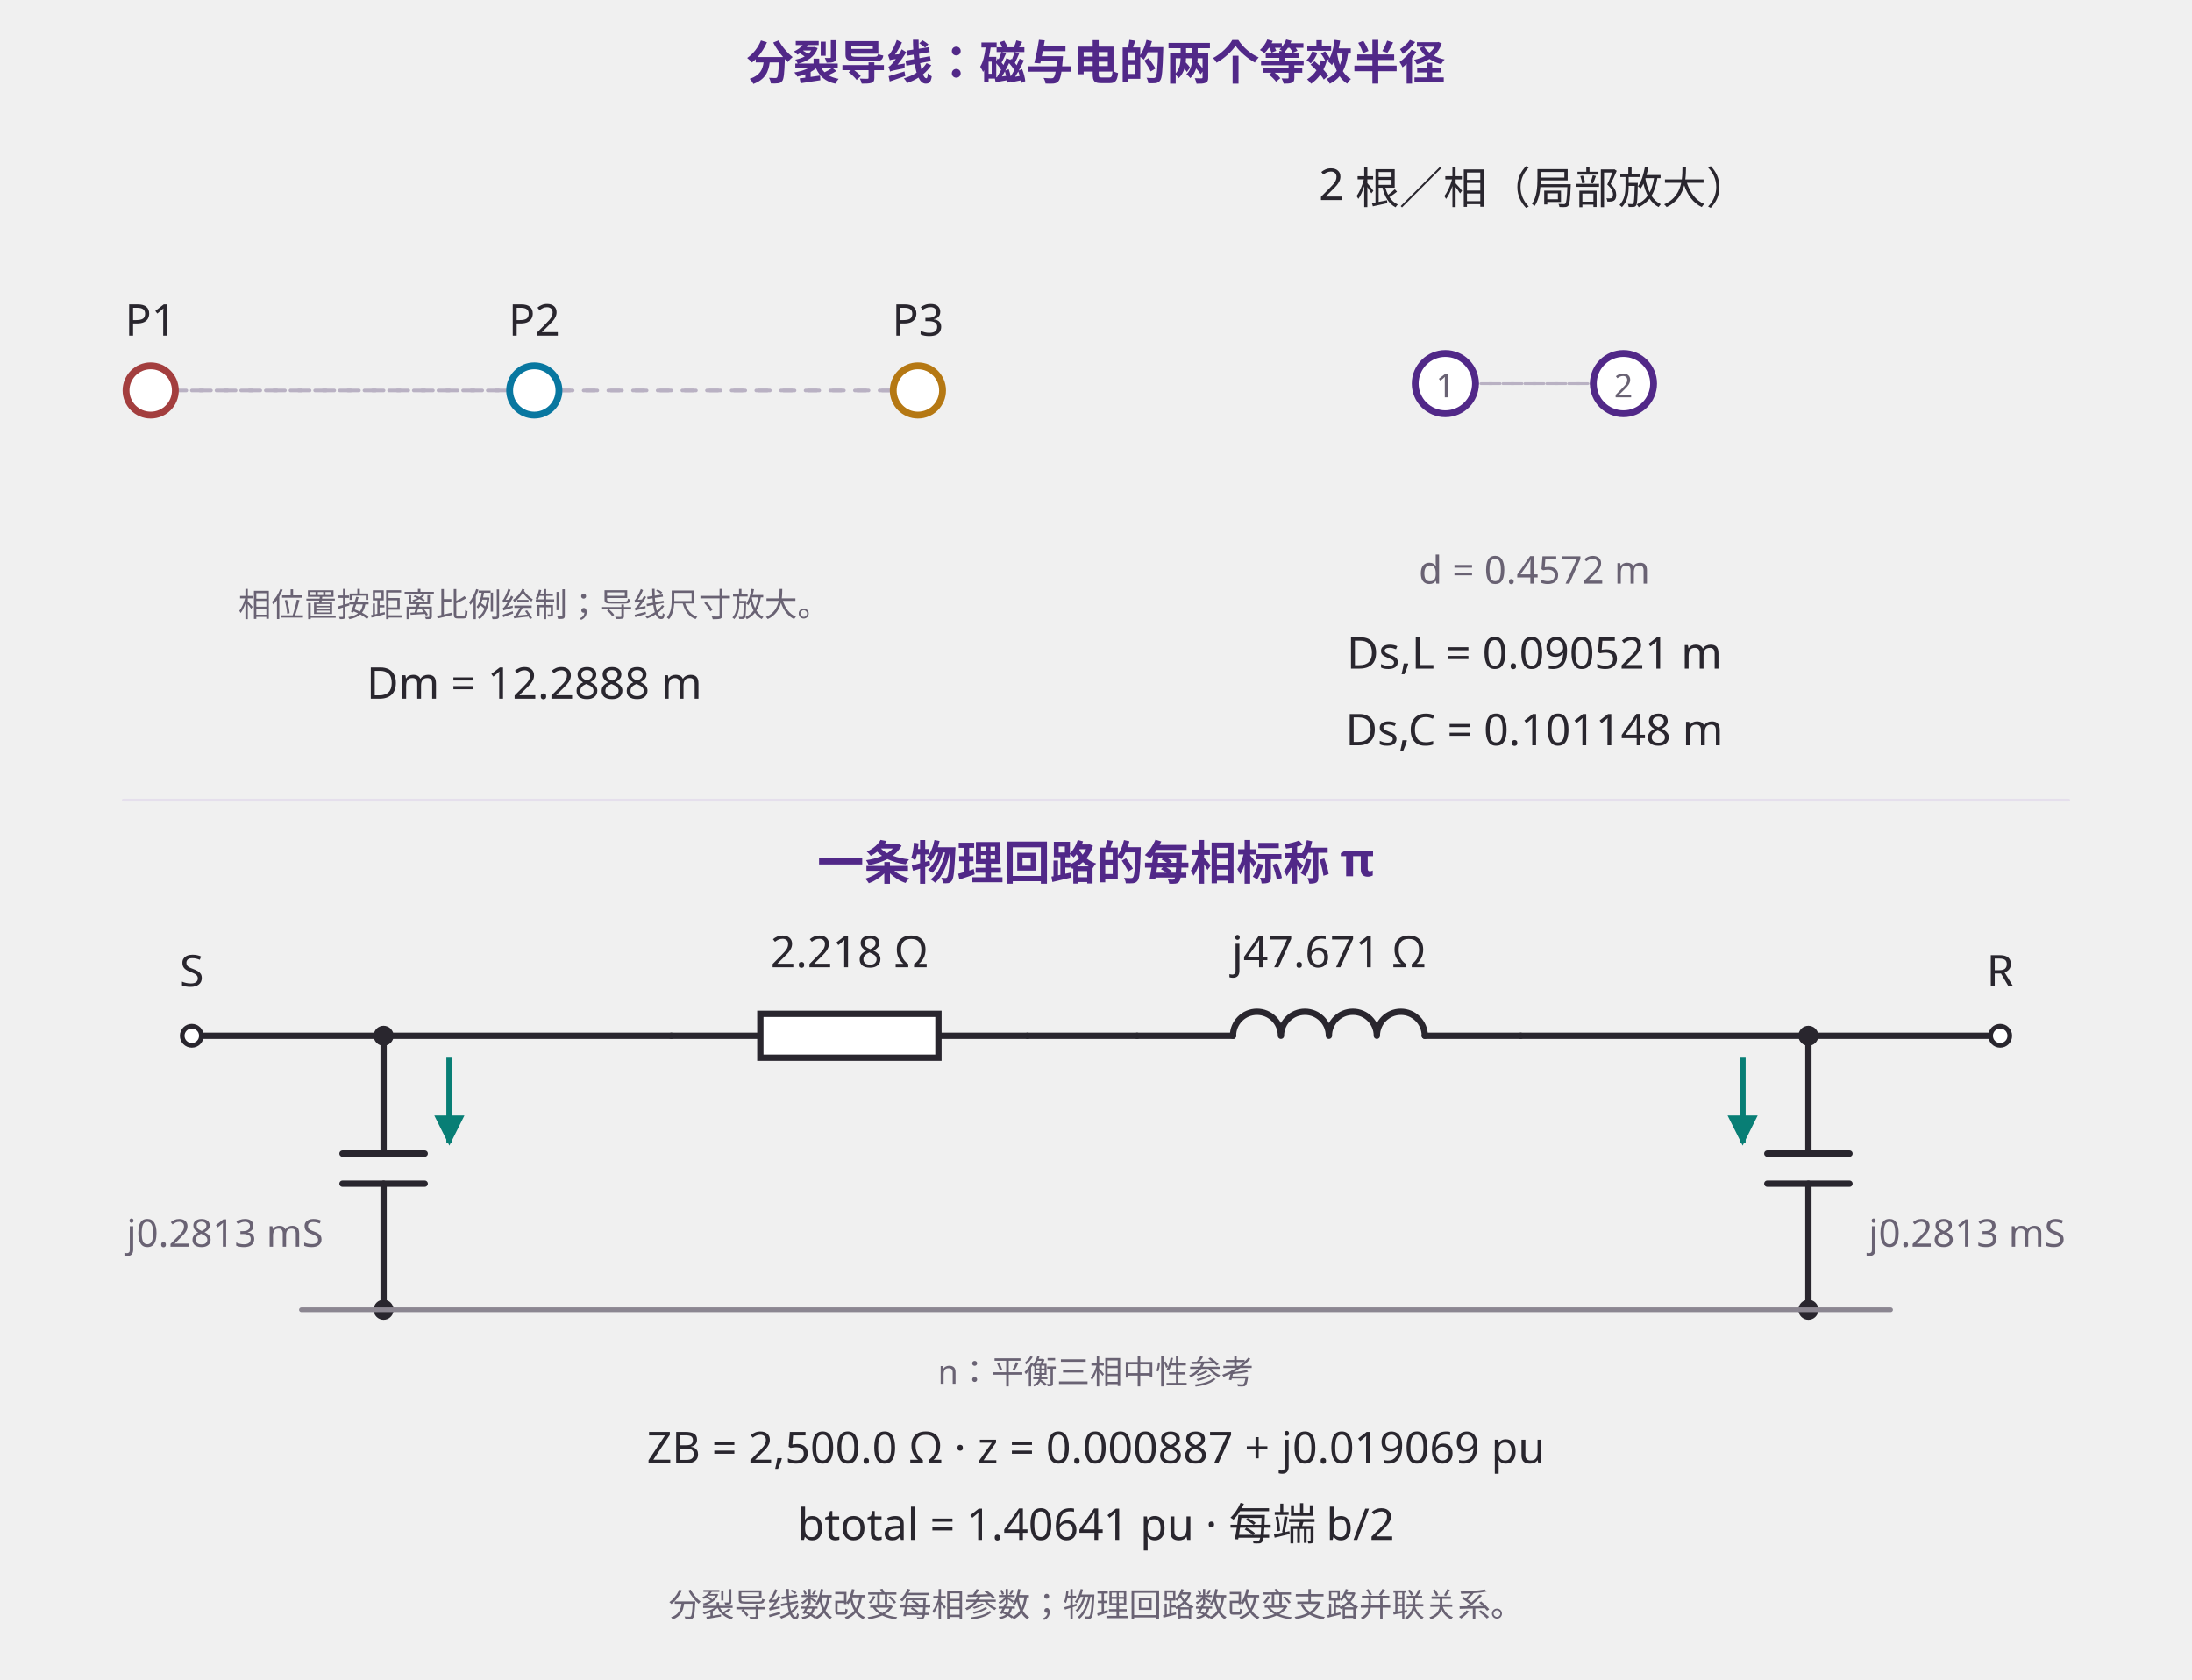
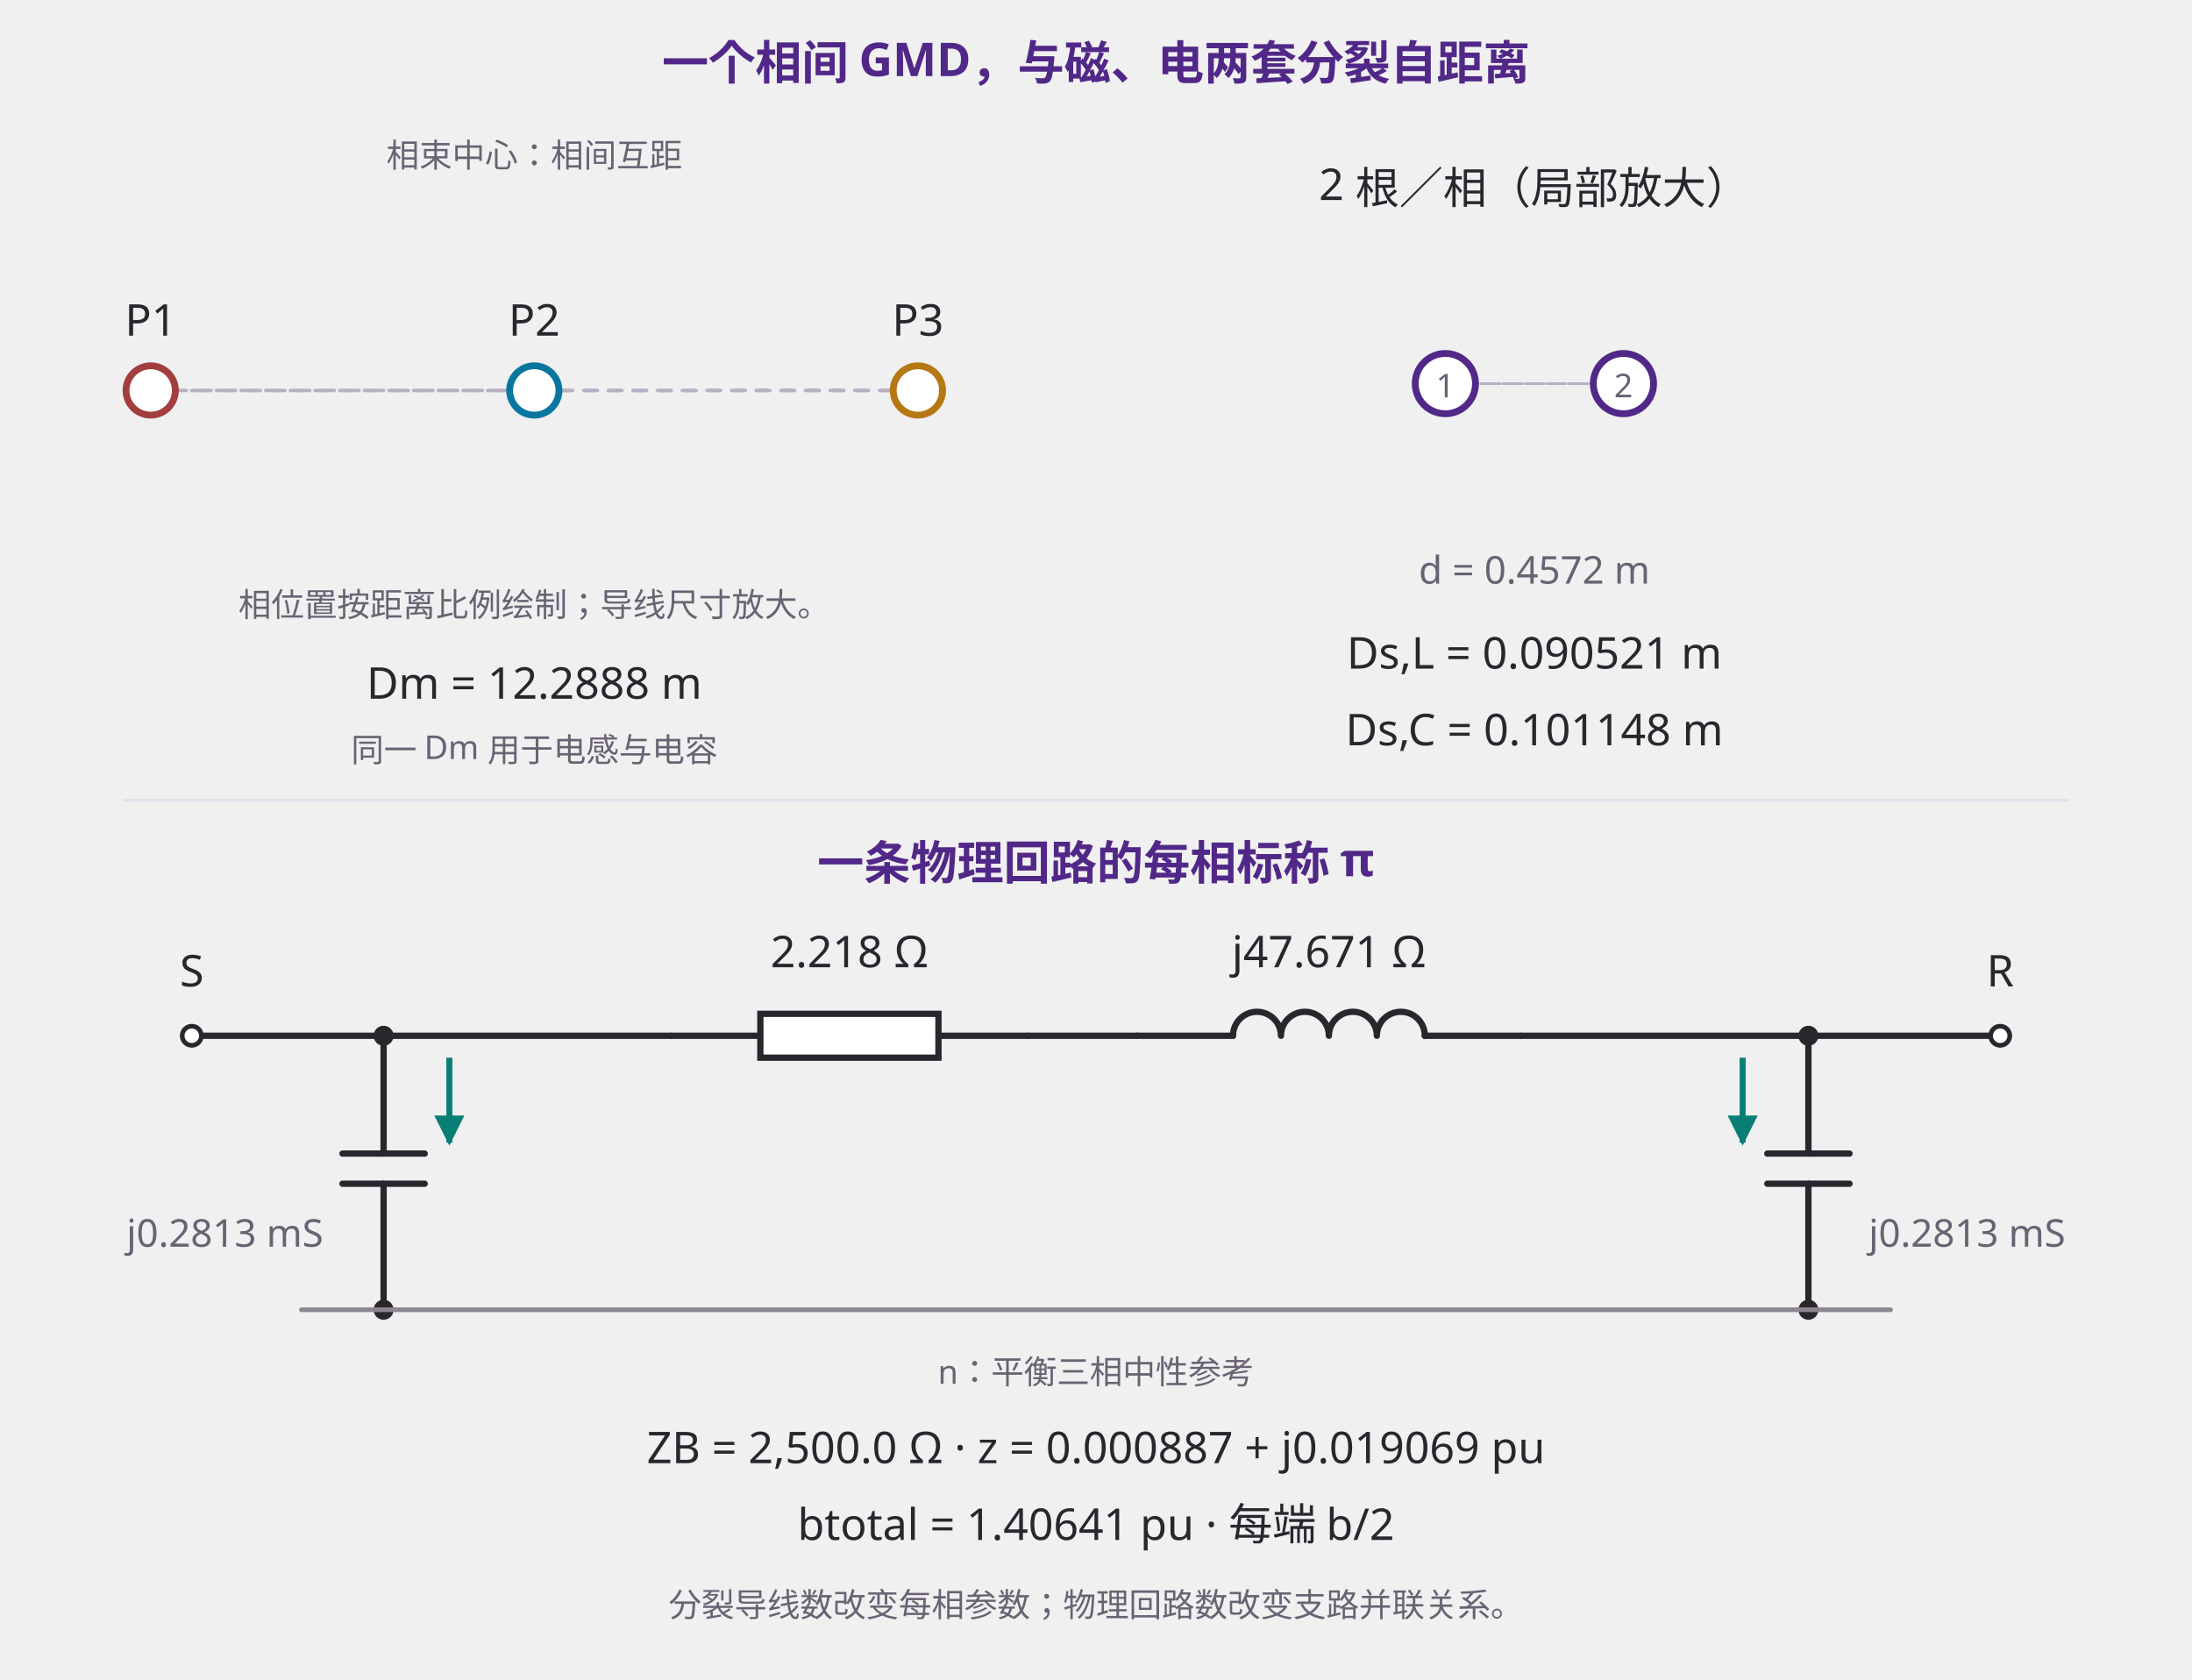
<svg xmlns="http://www.w3.org/2000/svg" viewBox="0 0 800 613" role="img">
  <style>.ed-wire{fill:none;stroke:#29262e;stroke-width:2.3;stroke-linecap:round;stroke-linejoin:round}.ed-axis{fill:none;stroke:#b9b1c3;stroke-width:1}.ed-text{font:14px system-ui,sans-serif;fill:#696273}.ed-label{font:16px system-ui,sans-serif;fill:#29262e}.ed-heading{font:600 17px system-ui,sans-serif;fill:#512888}.ed-math{font:italic 21px Georgia,"Times New Roman",serif;fill:#29262e}.ed-small{font:12px system-ui,sans-serif;fill:#696273}.ed-core{stroke:#8b8691;stroke-width:1.4;fill:none}.stage-circuit-wire{fill:none;stroke:#29262e;stroke-width:2.4;stroke-linecap:round;stroke-linejoin:round}.stage-circuit-core{fill:none;stroke:#8b8691;stroke-width:1.4}.stage-circuit-symbol{font:italic 22px Georgia,"Times New Roman",serif;fill:#29262e}.stage-circuit-value{font:14px system-ui,sans-serif;fill:#5a5363}.stage-circuit-heading{font:600 16px system-ui,sans-serif;fill:#512888}</style>
  <defs>
    <marker id="ed-line-bundles-purple" viewBox="0 0 10 10" refX="9" refY="5" markerWidth="5" markerHeight="5" orient="auto">
      <path d="M0 0L10 5L0 10Z" fill="#512888" />
    </marker>
    <marker id="ed-line-bundles-red" viewBox="0 0 10 10" refX="9" refY="5" markerWidth="5" markerHeight="5" orient="auto">
      <path d="M0 0L10 5L0 10Z" fill="#a33e3e" />
    </marker>
    <marker id="ed-line-bundles-blue" viewBox="0 0 10 10" refX="9" refY="5" markerWidth="5" markerHeight="5" orient="auto">
      <path d="M0 0L10 5L0 10Z" fill="#0877a0" />
    </marker>
    <marker id="ed-line-bundles-gold" viewBox="0 0 10 10" refX="9" refY="5" markerWidth="5" markerHeight="5" orient="auto">
      <path d="M0 0L10 5L0 10Z" fill="#b57813" />
    </marker>
    <marker id="ed-line-bundles-teal" viewBox="0 0 10 10" refX="9" refY="5" markerWidth="5" markerHeight="5" orient="auto">
      <path d="M0 0L10 5L0 10Z" fill="#087e75" />
    </marker>
  </defs>
-   <text x="400" y="29" text-anchor="middle" class="ed-heading">分裂导线：磁与电的两个等效半径</text>
+   <text x="400" y="29" text-anchor="middle" class="ed-heading">一个相间 GMD，与磁、电两套分裂自距离</text>
  <path d="M55 142.5L195 142.5" fill="none" stroke="#b9b1c3" stroke-width="1.3" stroke-dasharray="4 5" stroke-linecap="round" stroke-linejoin="round" />
  <path d="M195 142.5L335 142.5" fill="none" stroke="#b9b1c3" stroke-width="1.3" stroke-dasharray="4 5" stroke-linecap="round" stroke-linejoin="round" />
  <path d="M335 142.5L55 142.5" fill="none" stroke="#b9b1c3" stroke-width="1.3" stroke-dasharray="4 5" stroke-linecap="round" stroke-linejoin="round" />
  <circle cx="55" cy="142.5" r="9" fill="#fff" stroke="#a33e3e" stroke-width="2.5" />
  <text x="55" y="122.5" text-anchor="middle" class="ed-label">P1</text>
  <circle cx="195" cy="142.5" r="9" fill="#fff" stroke="#0877a0" stroke-width="2.5" />
  <text x="195" y="122.5" text-anchor="middle" class="ed-label">P2</text>
  <circle cx="335" cy="142.5" r="9" fill="#fff" stroke="#b57813" stroke-width="2.5" />
  <text x="335" y="122.5" text-anchor="middle" class="ed-label">P3</text>
  <text x="195" y="225" text-anchor="middle" class="ed-small">相位置按距离比例绘制；导线尺寸放大。</text>
+   <text x="195" y="61" text-anchor="middle" class="ed-small">相束中心：相间互距</text>
  <text x="195" y="255" text-anchor="middle" class="ed-label">Dm = 12.2888 m</text>
+   <text x="195" y="278" text-anchor="middle" class="ed-small">同一 Dm 用于电感与电容</text>
  <path d="M527.5 140L592.5 140" fill="none" stroke="#b9b1c3" stroke-width="1" stroke-dasharray="4 4" stroke-linecap="round" stroke-linejoin="round" />
  <path d="M592.5 140L527.5 140" fill="none" stroke="#b9b1c3" stroke-width="1" stroke-dasharray="4 4" stroke-linecap="round" stroke-linejoin="round" />
  <circle cx="527.5" cy="140" r="11" fill="#fff" stroke="#512888" stroke-width="2.5" />
  <text x="527.5" y="145" text-anchor="middle" class="ed-small">1</text>
  <circle cx="592.5" cy="140" r="11" fill="#fff" stroke="#512888" stroke-width="2.5" />
  <text x="592.5" y="145" text-anchor="middle" class="ed-small">2</text>
  <text x="560" y="73" text-anchor="middle" class="ed-label">2 根／相（局部放大）</text>
  <text x="560" y="213" text-anchor="middle" class="ed-text">d = 0.4572 m</text>
  <text x="560" y="244" text-anchor="middle" class="ed-label">Ds,L = 0.090521 m</text>
  <text x="560" y="272" text-anchor="middle" class="ed-label">Ds,C = 0.101148 m</text>
  <path d="M45 292L755 292" fill="none" stroke="#e5dfec" stroke-width="1" stroke-linecap="round" stroke-linejoin="round" />
  <text x="400" y="321" text-anchor="middle" class="ed-heading">一条物理回路的每相标称 π</text>
  <path d="M70 378L245 378" fill="none" stroke="#29262e" stroke-width="2.3" stroke-linecap="round" stroke-linejoin="round" />
  <path d="M555 378L730 378" fill="none" stroke="#29262e" stroke-width="2.3" stroke-linecap="round" stroke-linejoin="round" />
  <circle cx="70" cy="378" r="3.5" fill="#fff" stroke="#29262e" stroke-width="1.7" />
  <circle cx="730" cy="378" r="3.5" fill="#fff" stroke="#29262e" stroke-width="1.7" />
  <circle cx="140" cy="378" r="2.8" fill="#29262e" stroke="#29262e" stroke-width="1.7" />
  <circle cx="660" cy="378" r="2.8" fill="#29262e" stroke="#29262e" stroke-width="1.7" />
  <g transform="translate(245 378) rotate(0)">
    <path d="M0 0L32.5 0" fill="none" stroke="#29262e" stroke-width="2.3" stroke-linecap="round" stroke-linejoin="round" />
    <path d="M97.5 0L130 0" fill="none" stroke="#29262e" stroke-width="2.3" stroke-linecap="round" stroke-linejoin="round" />
    <rect x="32.5" y="-8" width="65" height="16" fill="#fff" stroke="#29262e" stroke-width="2.3" />
  </g>
  <path d="M375 378L415 378" fill="none" stroke="#29262e" stroke-width="2.3" stroke-linecap="round" stroke-linejoin="round" />
  <g transform="translate(415 378) rotate(0)">
    <path d="M0 0L35 0" fill="none" stroke="#29262e" stroke-width="2.3" stroke-linecap="round" stroke-linejoin="round" />
    <path d="M105 0L140 0" fill="none" stroke="#29262e" stroke-width="2.3" stroke-linecap="round" stroke-linejoin="round" />
    <path d="M35 0a8.75 8.75 0 0 1 17.5 0a8.75 8.75 0 0 1 17.5 0a8.75 8.75 0 0 1 17.5 0a8.75 8.75 0 0 1 17.5 0" fill="none" stroke="#29262e" stroke-width="2.3" stroke-linecap="round" stroke-linejoin="round" />
  </g>
  <path d="M140 378L140 421" fill="none" stroke="#29262e" stroke-width="2.3" stroke-linecap="round" stroke-linejoin="round" />
  <path d="M125 421L155 421" fill="none" stroke="#29262e" stroke-width="2.3" stroke-linecap="round" stroke-linejoin="round" />
  <path d="M125 432L155 432" fill="none" stroke="#29262e" stroke-width="2.3" stroke-linecap="round" stroke-linejoin="round" />
  <path d="M140 432L140 478" fill="none" stroke="#29262e" stroke-width="2.3" stroke-linecap="round" stroke-linejoin="round" />
  <circle cx="140" cy="478" r="2.8" fill="#29262e" stroke="#29262e" stroke-width="1.7" />
  <path d="M660 378L660 421" fill="none" stroke="#29262e" stroke-width="2.3" stroke-linecap="round" stroke-linejoin="round" />
  <path d="M645 421L675 421" fill="none" stroke="#29262e" stroke-width="2.3" stroke-linecap="round" stroke-linejoin="round" />
  <path d="M645 432L675 432" fill="none" stroke="#29262e" stroke-width="2.3" stroke-linecap="round" stroke-linejoin="round" />
  <path d="M660 432L660 478" fill="none" stroke="#29262e" stroke-width="2.3" stroke-linecap="round" stroke-linejoin="round" />
  <circle cx="660" cy="478" r="2.8" fill="#29262e" stroke="#29262e" stroke-width="1.7" />
  <path d="M110 478L690 478" fill="none" stroke="#8b8691" stroke-width="1.7" stroke-linecap="round" stroke-linejoin="round" />
  <text x="70" y="360" text-anchor="middle" class="ed-label">S</text>
  <text x="730" y="360" text-anchor="middle" class="ed-label">R</text>
  <text x="310" y="353" text-anchor="middle" class="ed-label">2.218 Ω</text>
  <text x="485" y="353" text-anchor="middle" class="ed-label">j47.671 Ω</text>
  <text x="118" y="455" text-anchor="end" class="ed-text">j0.2813 mS</text>
  <text x="682" y="455" text-anchor="start" class="ed-text">j0.2813 mS</text>
  <path d="M164 386L164 417" fill="none" stroke="#087e75" stroke-width="2.2" marker-end="url(#ed-line-bundles-teal)" />
  <path d="M636 386L636 417" fill="none" stroke="#087e75" stroke-width="2.2" marker-end="url(#ed-line-bundles-teal)" />
  <text x="400" y="505" text-anchor="middle" class="ed-small">n：平衡三相中性参考</text>
  <text x="400" y="534" text-anchor="middle" class="ed-label">ZB = 2,500.0 Ω · z = 0.000887 + j0.019069 pu</text>
  <text x="400" y="562" text-anchor="middle" class="ed-label">btotal = 1.40641 pu · 每端 b/2</text>
  <text x="400" y="590" text-anchor="middle" class="ed-small">分裂导线数改变每相参数；物理回路数改变支路并联关系。</text>
</svg>
